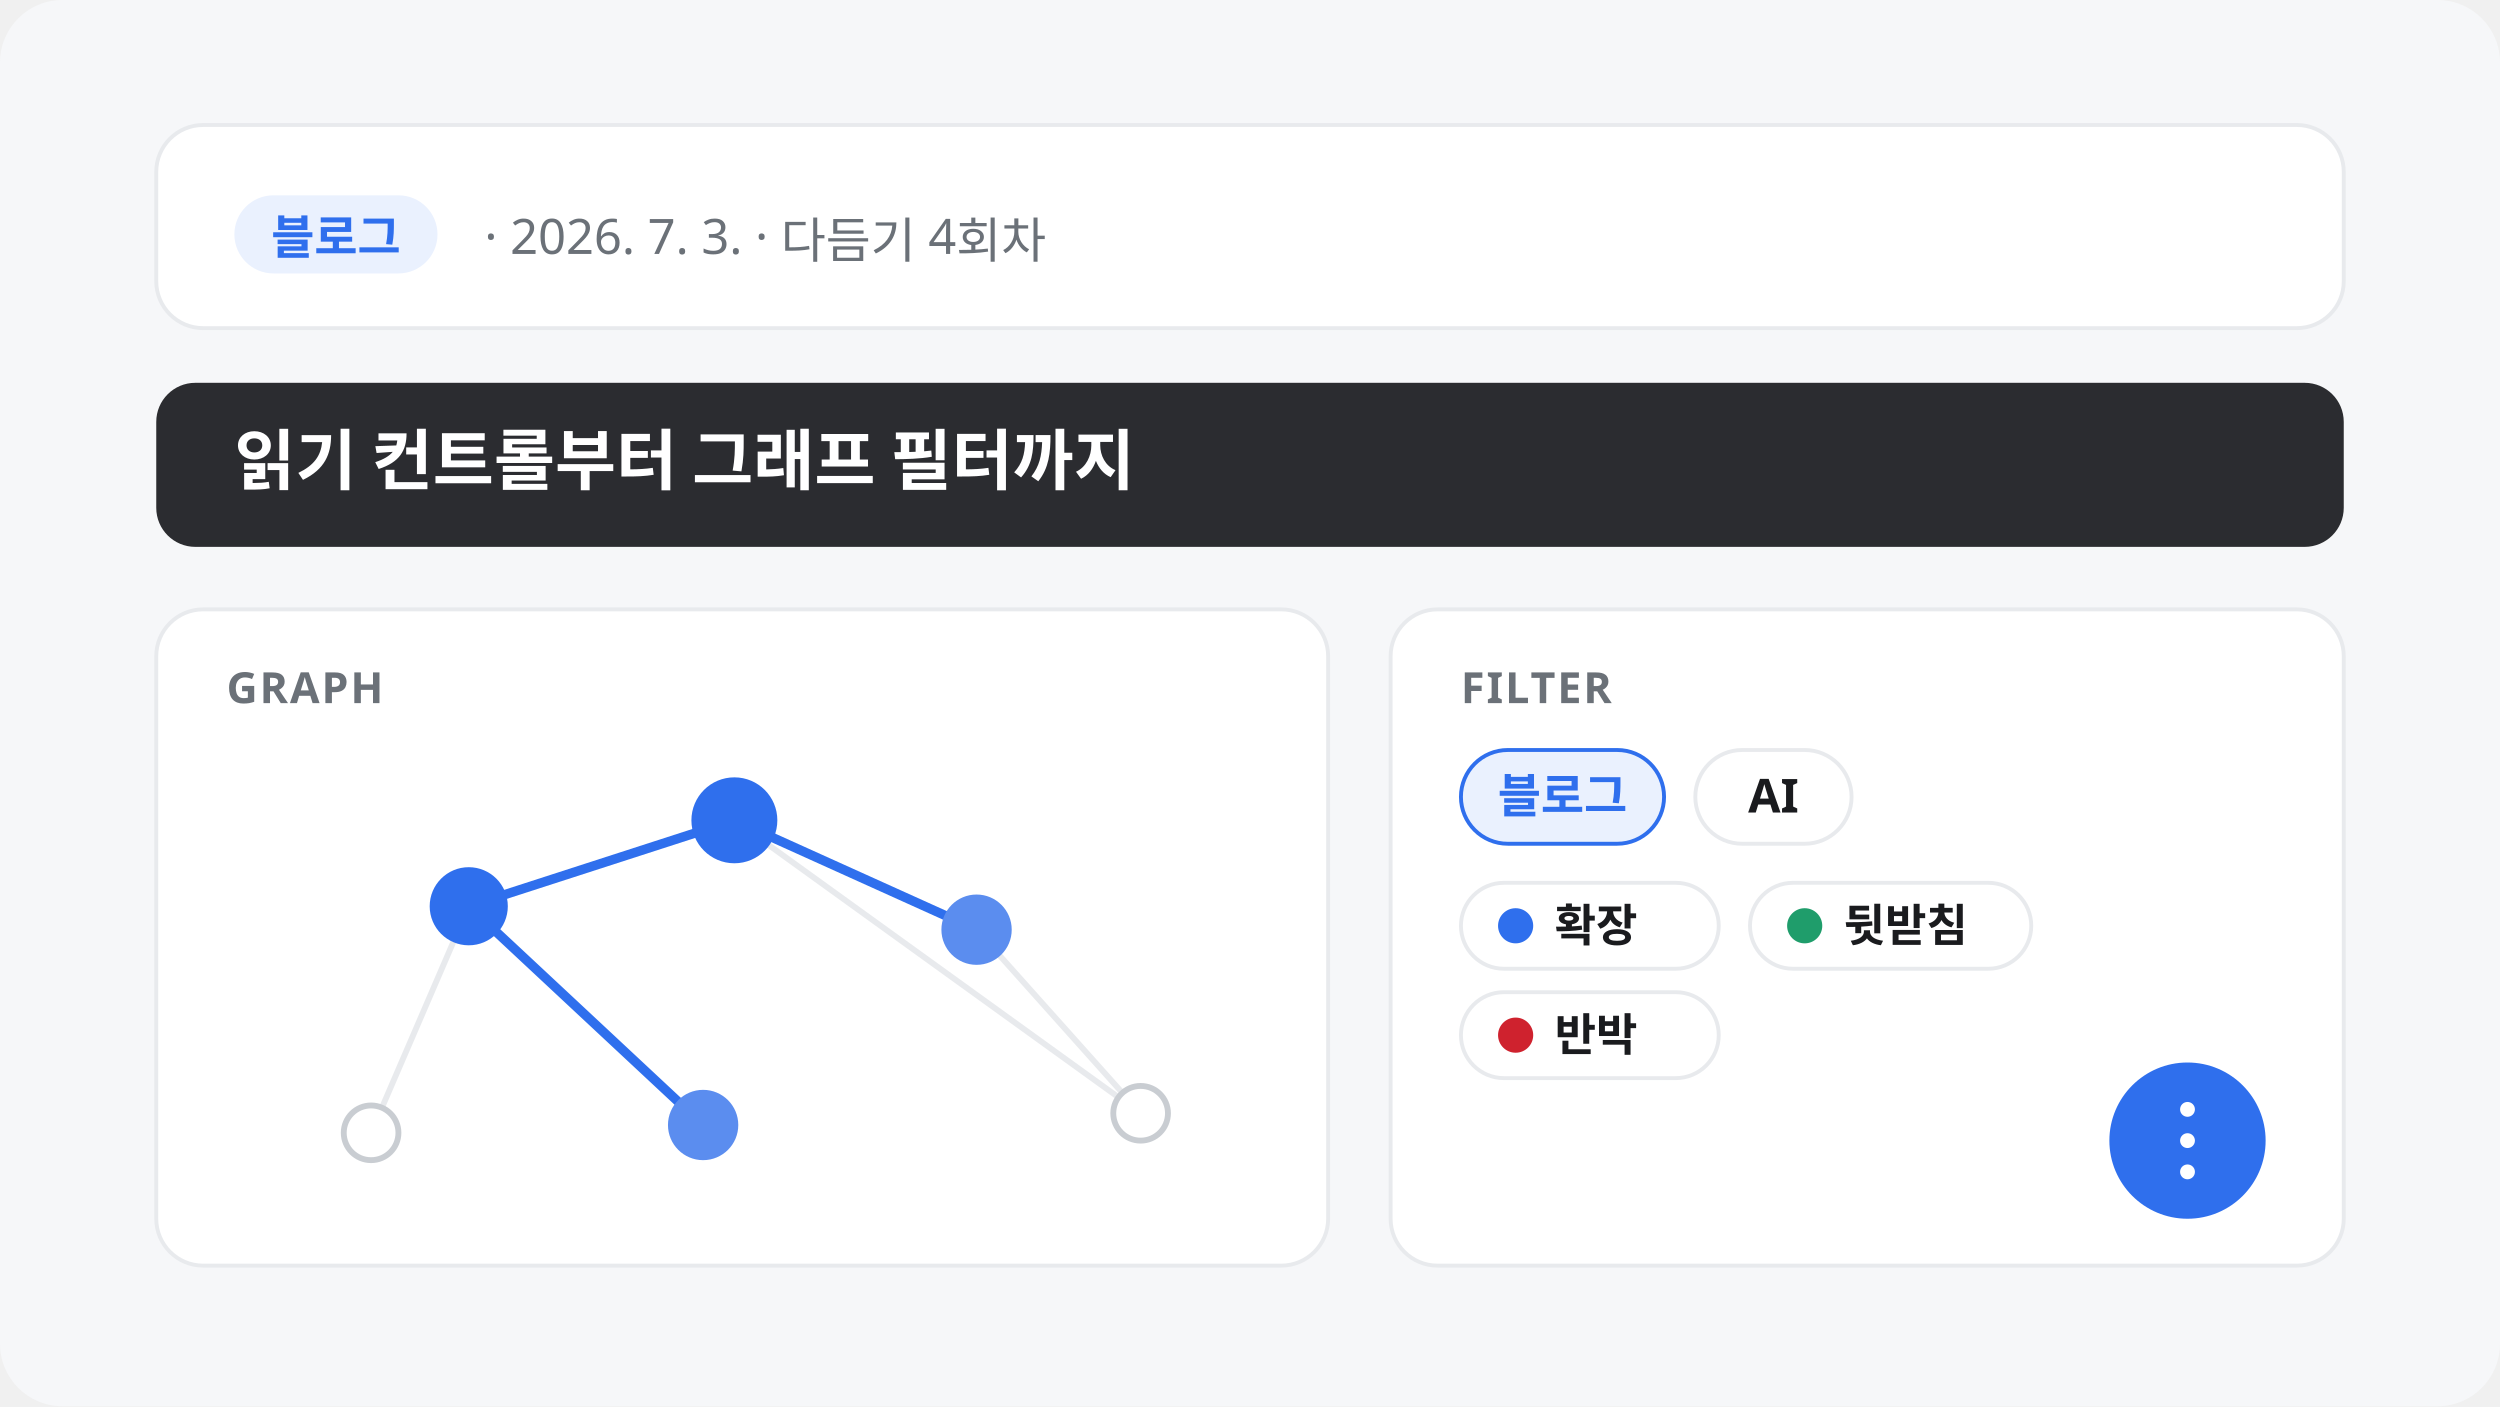
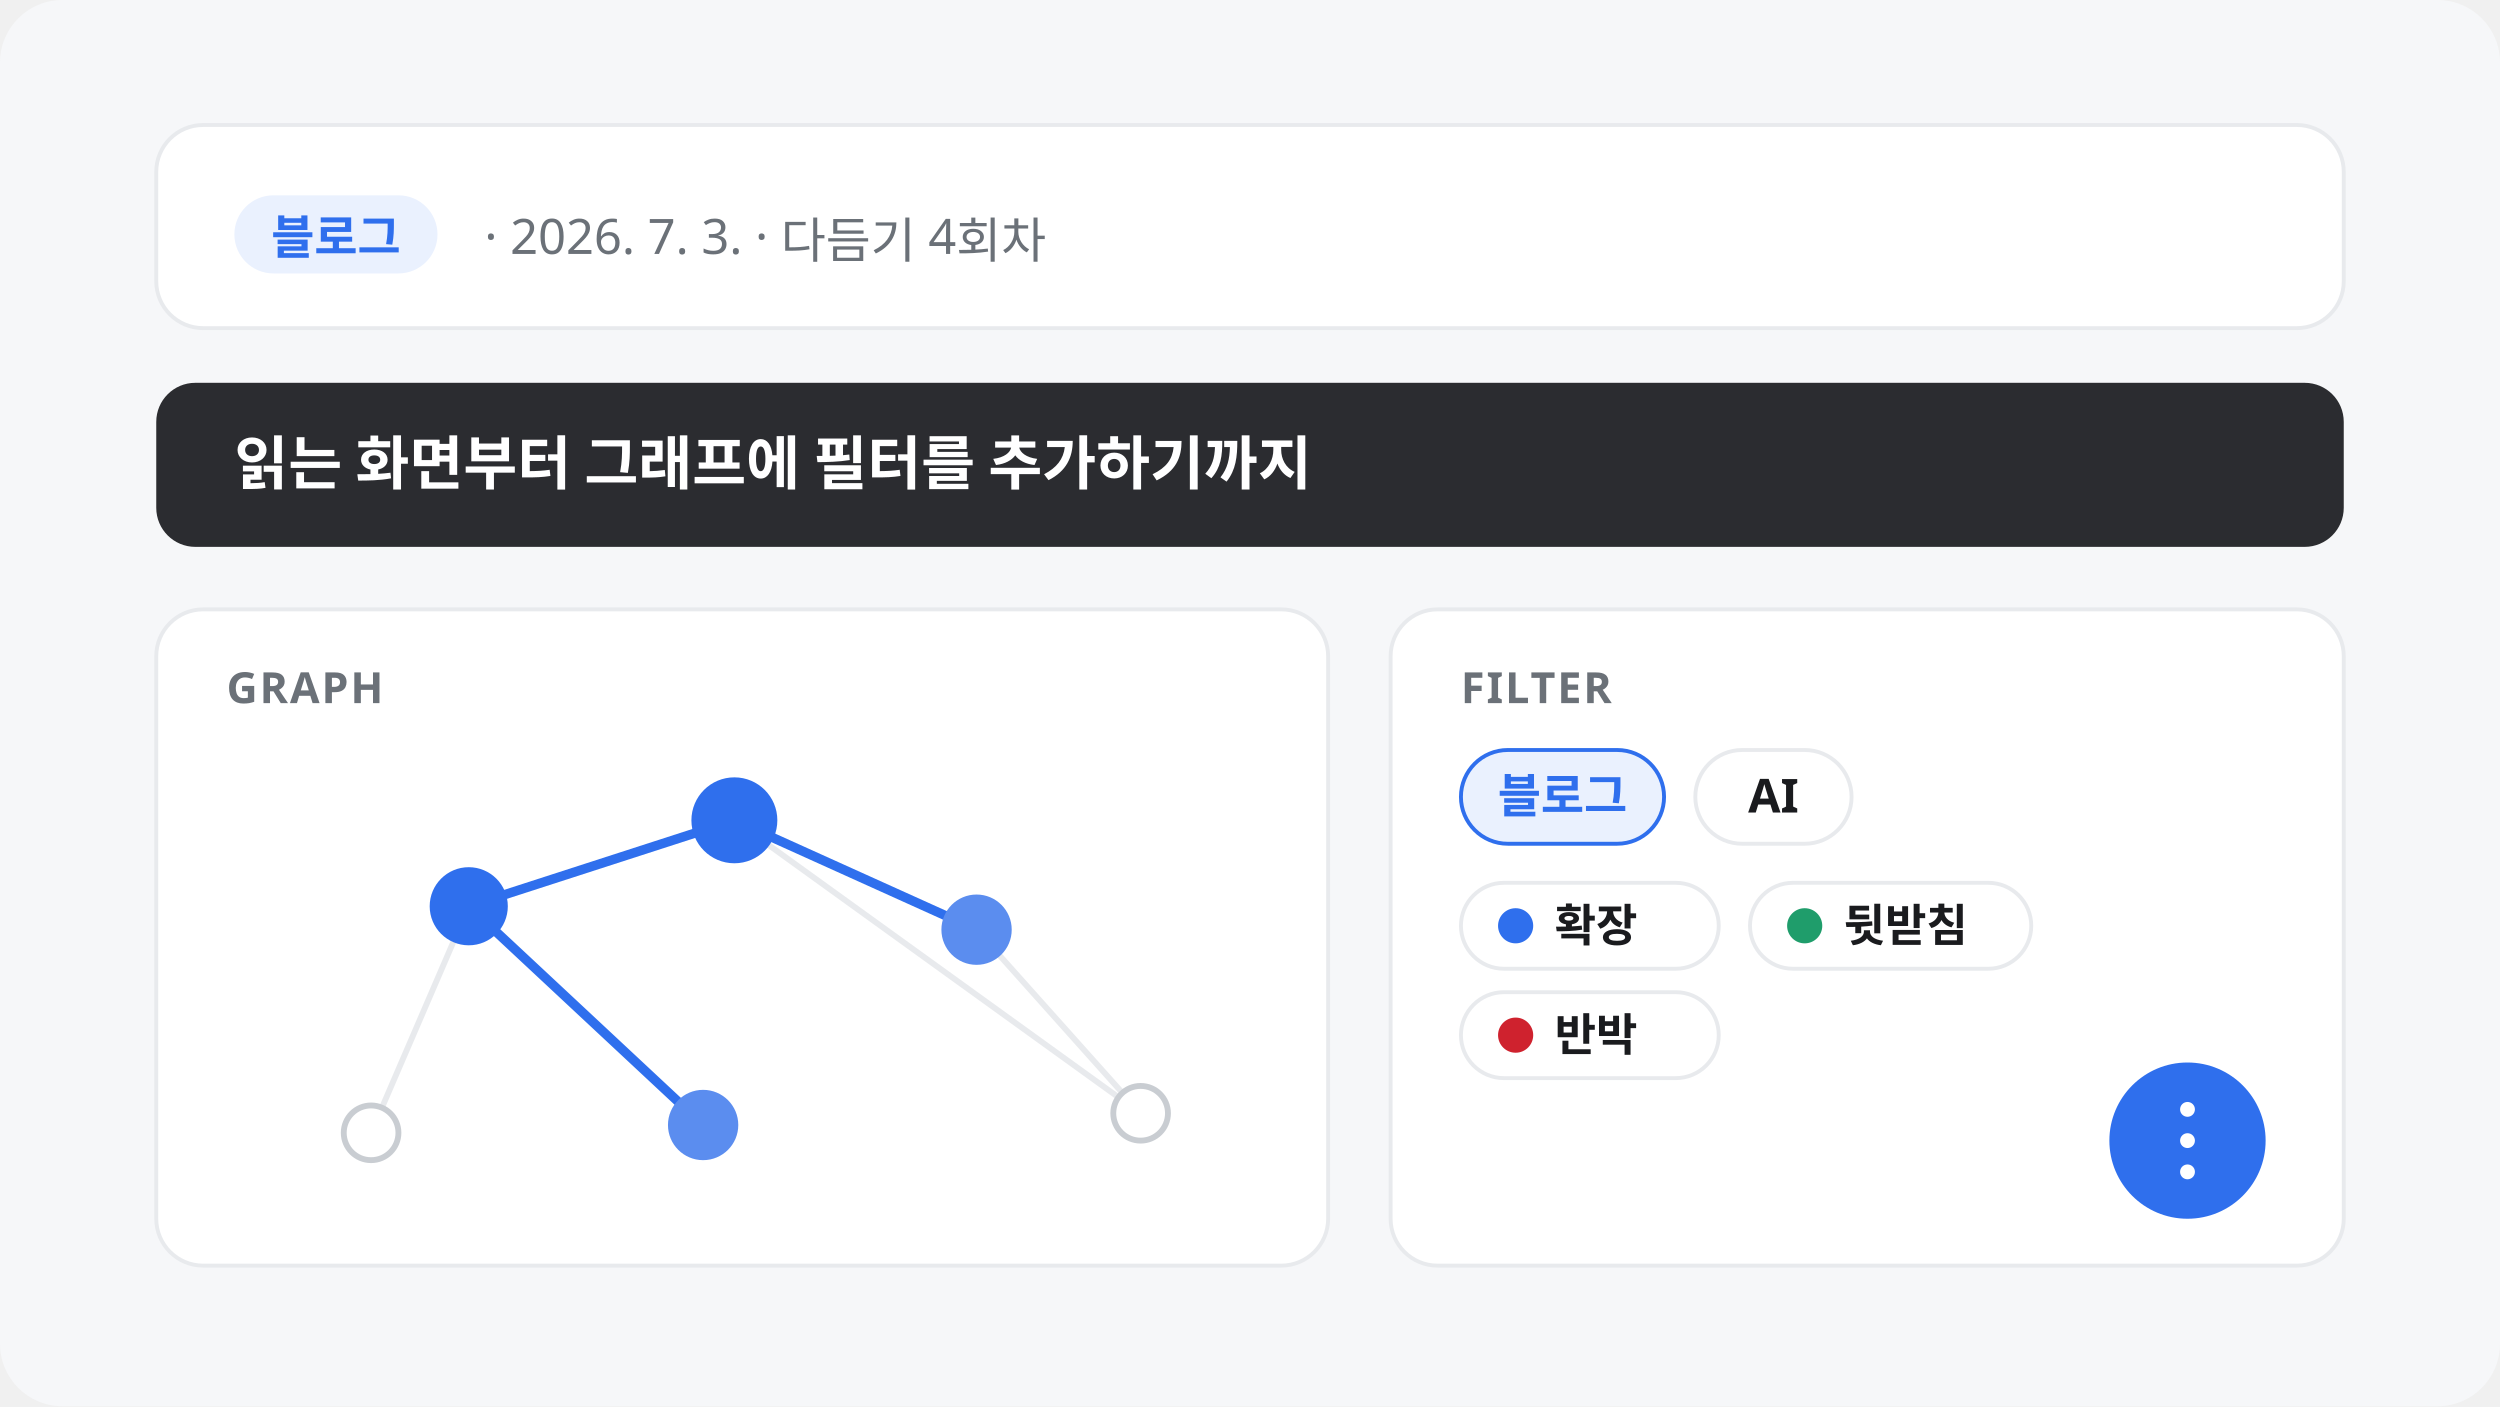
<svg xmlns="http://www.w3.org/2000/svg" viewBox="0 0 640 360" role="img" aria-label="한 세션에서 더한 읽기 컨트롤과 그래프 필터">
  <rect width="640" height="360" rx="16" fill="#F6F7F9" />
  <rect x="40" y="32" width="560" height="52" rx="12" fill="#FFFFFF" stroke="#E8EAED" />
  <rect x="60" y="50" width="52" height="20" rx="10" fill="#EAF1FE" />
  <text x="86" y="65" font-family="sans-serif" font-size="12" font-weight="600" fill="#2F6FED" text-anchor="middle">블로그</text>
  <text x="124" y="65" font-family="sans-serif" font-size="12.5" fill="#6B7178">· 2026. 7. 3. · 다듬기 4회차</text>
  <rect x="40" y="98" width="560" height="42" rx="10" fill="#1A1B1E" opacity="0.92" />
-   <text x="60" y="124" font-family="sans-serif" font-size="17" font-weight="700" fill="#FFFFFF">읽기 컨트롤부터 그래프 필터까지</text>
+   <text x="60" y="124" font-family="sans-serif" font-size="15" font-weight="700" fill="#FFFFFF">읽는 화면부터 그래프에 필터를 추가하기까지</text>
  <rect x="40" y="156" width="300" height="168" rx="12" fill="#FFFFFF" stroke="#E8EAED" />
  <text x="58" y="180" font-family="sans-serif" font-size="11" font-weight="700" fill="#6B7178" letter-spacing="0.5">GRAPH</text>
  <g stroke="#E8EAED" stroke-width="1.5">
    <line x1="120" y1="232" x2="95" y2="290" />
    <line x1="250" y1="238" x2="292" y2="285" />
    <line x1="188" y1="210" x2="292" y2="285" />
  </g>
  <g stroke="#2F6FED" stroke-width="2.4">
    <line x1="188" y1="210" x2="120" y2="232" />
    <line x1="188" y1="210" x2="250" y2="238" />
    <line x1="120" y1="232" x2="180" y2="288" />
  </g>
  <g fill="#FFFFFF" stroke="#C9CDD2" stroke-width="1.5">
    <circle cx="95" cy="290" r="7" />
    <circle cx="292" cy="285" r="7" />
  </g>
  <circle cx="188" cy="210" r="11" fill="#2F6FED" />
  <circle cx="120" cy="232" r="10" fill="#2F6FED" />
  <circle cx="250" cy="238" r="9" fill="#5B8DEF" />
  <circle cx="180" cy="288" r="9" fill="#5B8DEF" />
  <rect x="356" y="156" width="244" height="168" rx="12" fill="#FFFFFF" stroke="#E8EAED" />
  <text x="374" y="180" font-family="sans-serif" font-size="11" font-weight="700" fill="#6B7178" letter-spacing="0.5">FILTER</text>
  <rect x="374" y="192" width="52" height="24" rx="12" fill="#EAF1FE" stroke="#2F6FED" />
  <text x="400" y="208" font-family="sans-serif" font-size="12" font-weight="600" fill="#2F6FED" text-anchor="middle">블로그</text>
  <rect x="434" y="192" width="40" height="24" rx="12" fill="#FFFFFF" stroke="#E8EAED" />
  <text x="454" y="208" font-family="sans-serif" font-size="12" font-weight="600" fill="#1A1B1E" text-anchor="middle">AI</text>
  <g font-family="sans-serif" font-size="11.5" font-weight="600">
    <rect x="374" y="226" width="66" height="22" rx="11" fill="#FFFFFF" stroke="#E8EAED" />
    <circle cx="388" cy="237" r="4.5" fill="#2F6FED" />
    <text x="398" y="241" fill="#1A1B1E">확장</text>
    <rect x="448" y="226" width="72" height="22" rx="11" fill="#FFFFFF" stroke="#E8EAED" />
    <circle cx="462" cy="237" r="4.5" fill="#1F9D6B" />
    <text x="472" y="241" fill="#1A1B1E">뒷받침</text>
    <rect x="374" y="254" width="66" height="22" rx="11" fill="#FFFFFF" stroke="#E8EAED" />
    <circle cx="388" cy="265" r="4.5" fill="#CF222E" />
    <text x="398" y="269" fill="#1A1B1E">반박</text>
  </g>
  <circle cx="560" cy="292" r="20" fill="#2F6FED" />
  <circle cx="560" cy="284" r="1.9" fill="#FFFFFF" />
  <circle cx="560" cy="292" r="1.9" fill="#FFFFFF" />
  <circle cx="560" cy="300" r="1.9" fill="#FFFFFF" />
</svg>
